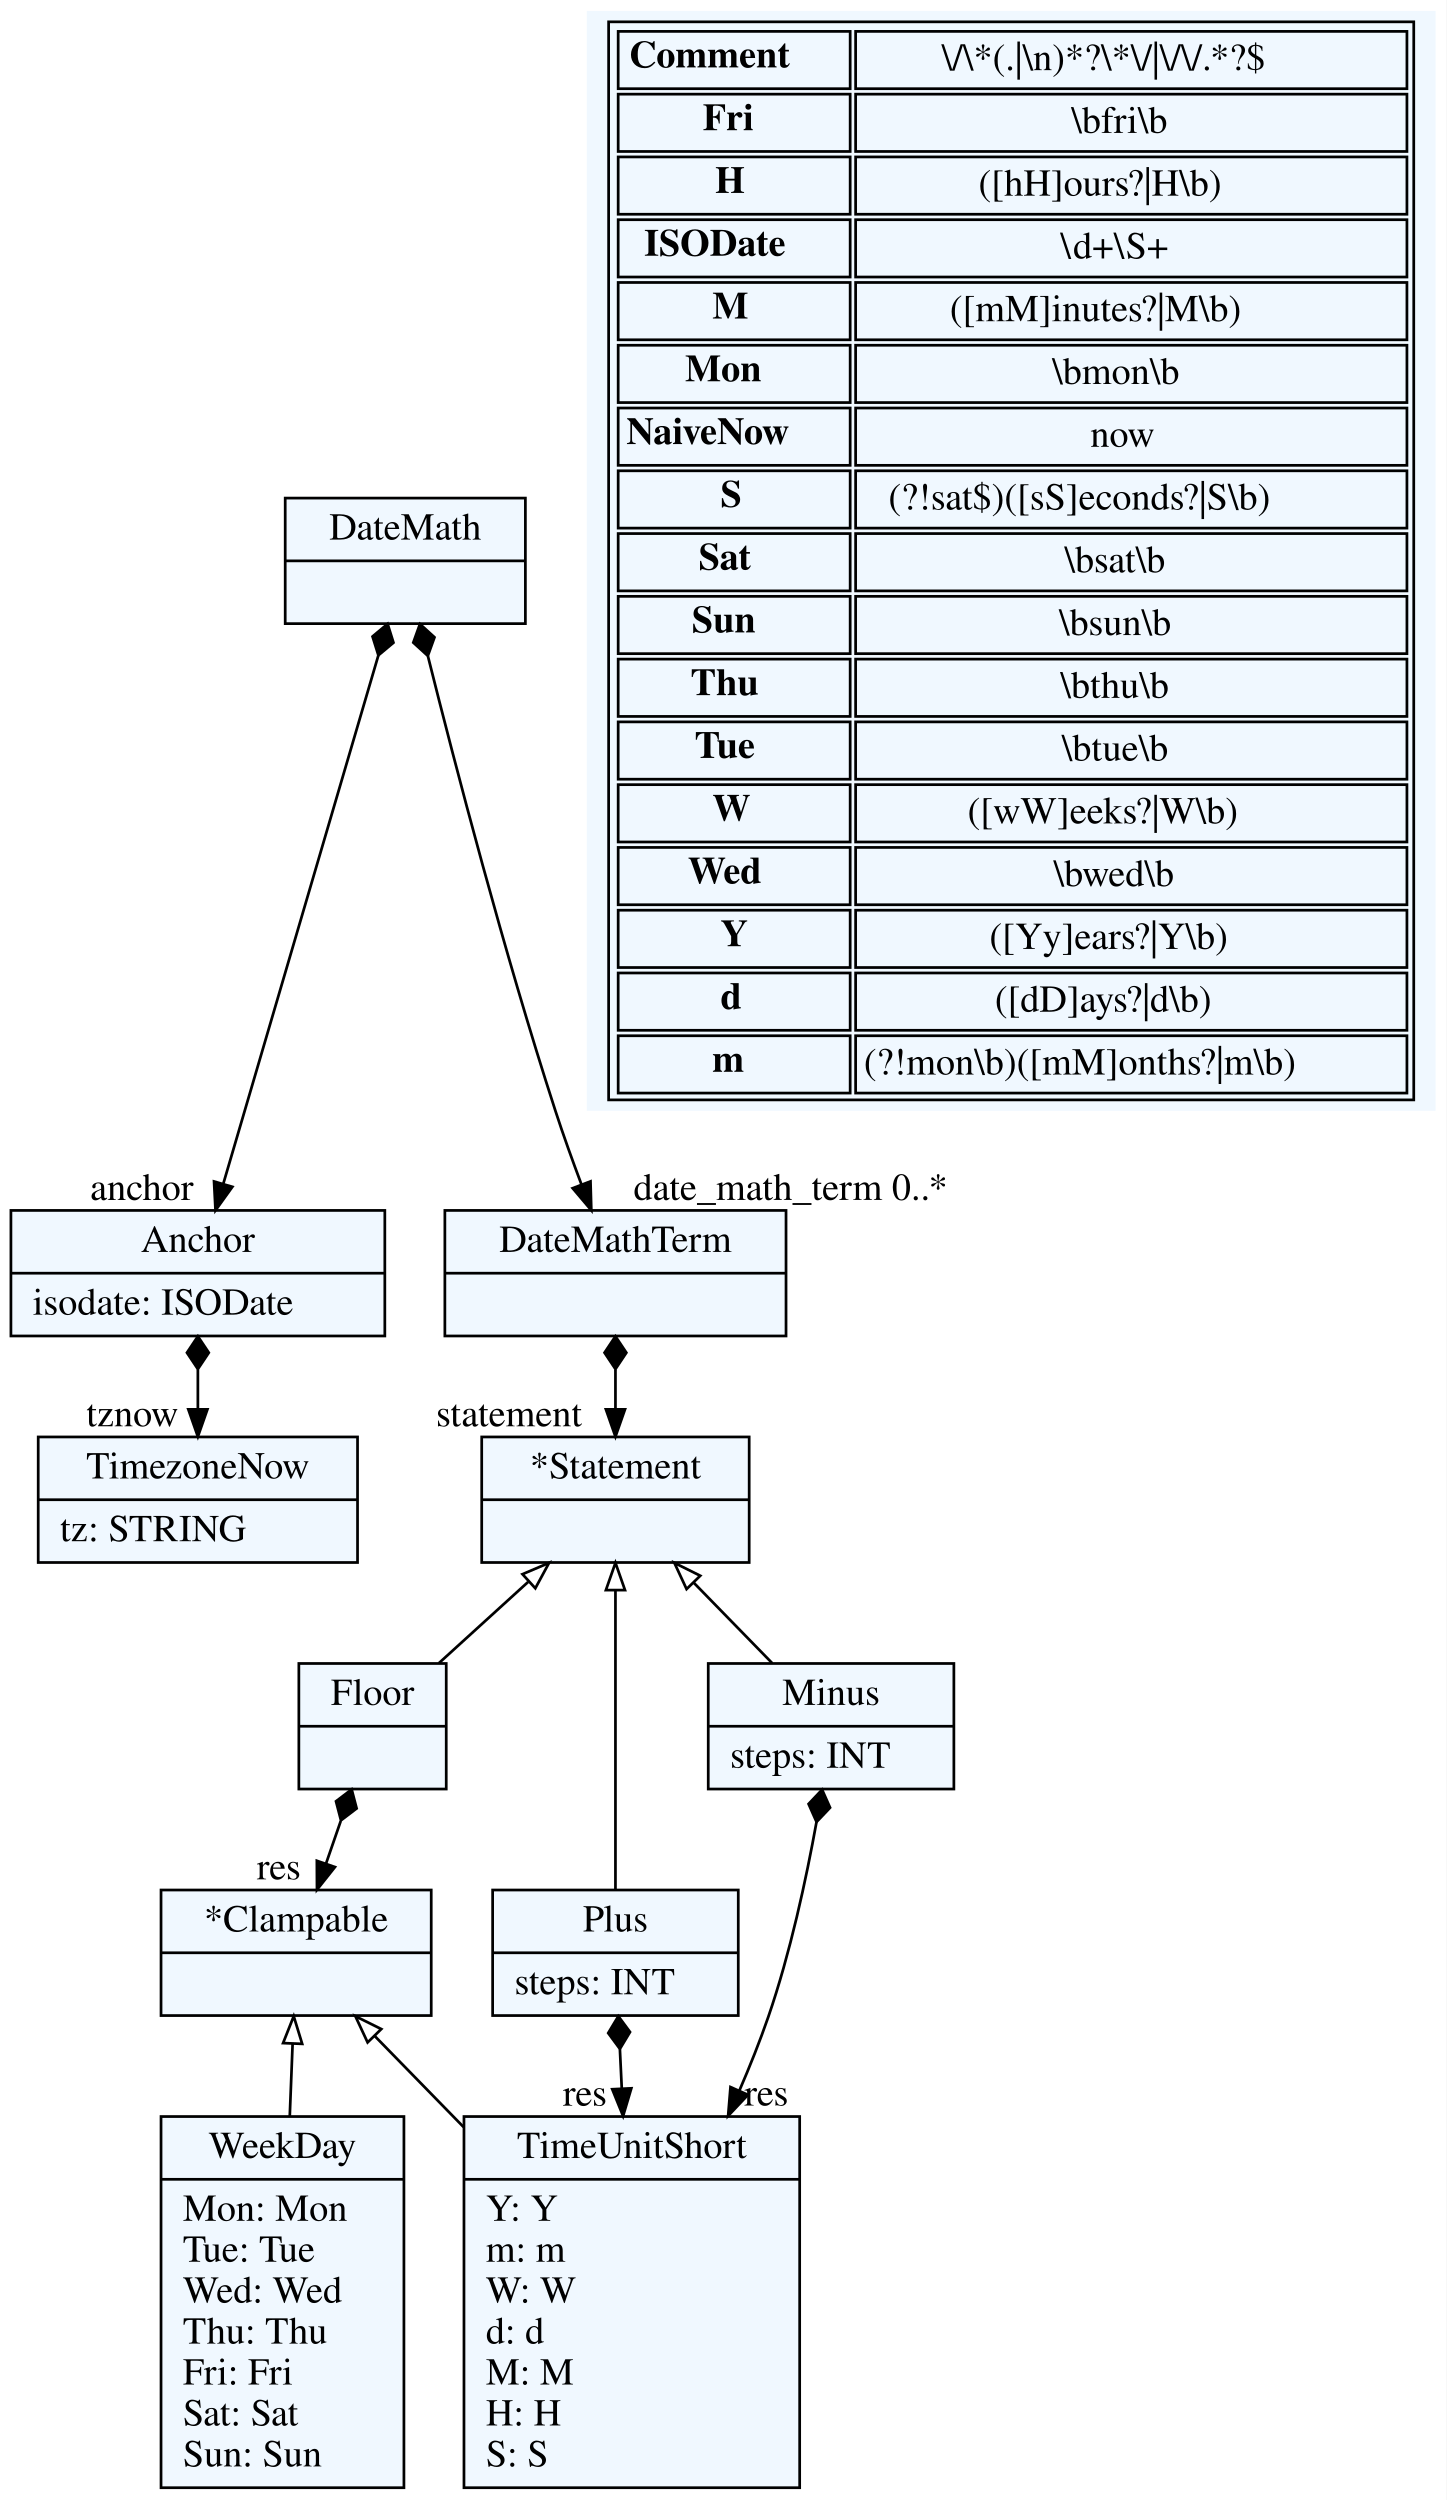
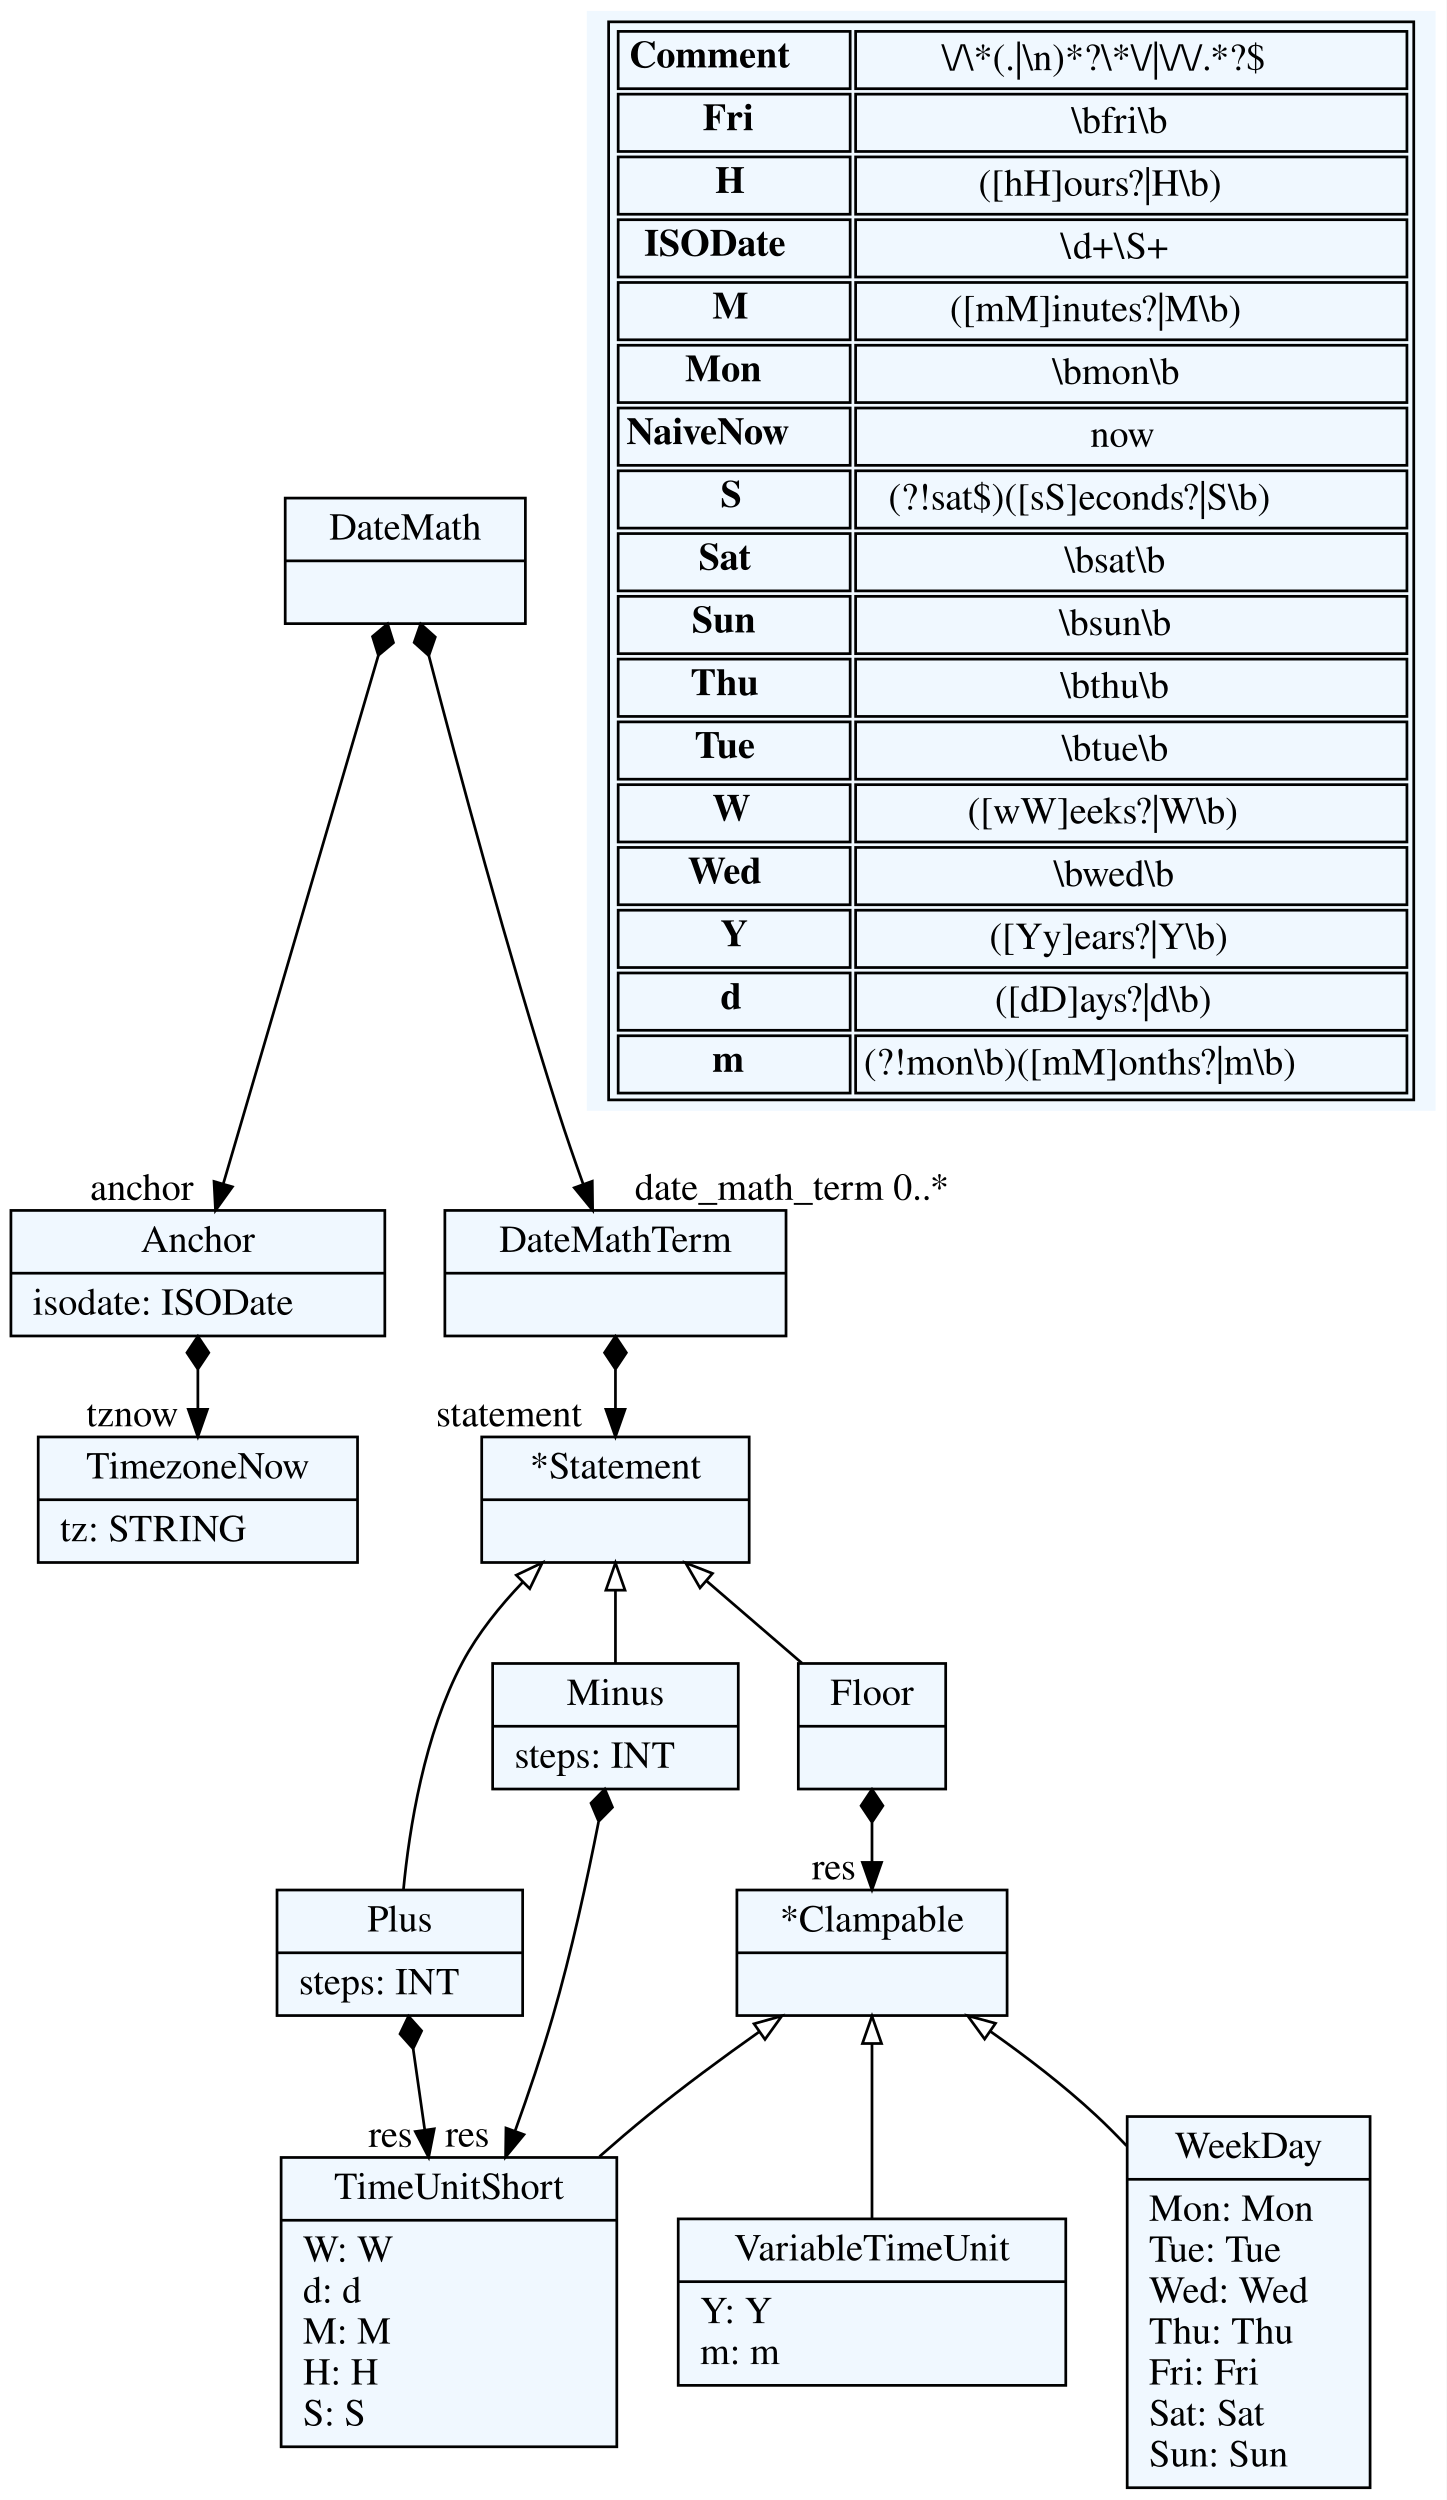
<svg xmlns="http://www.w3.org/2000/svg" width="530pt" height="916pt" viewBox="0.00 0.00 530.00 916.00">
  <g id="graph0" class="graph" transform="scale(1 1) rotate(0) translate(4 912)">
    <polygon fill="white" stroke="transparent" points="-4,4 -4,-912 526,-912 526,4 -4,4" />
    <g id="node1" class="node">
      <polygon fill="aliceblue" stroke="black" points="100.5,-683.5 100.5,-729.5 188.5,-729.5 188.5,-683.5 100.5,-683.5" />
      <text text-anchor="middle" x="144.5" y="-714.3" font-family="Times,serif" font-size="14.00">DateMath</text>
      <polyline fill="none" stroke="black" points="100.5,-706.5 188.5,-706.5 " />
      <text text-anchor="middle" x="144.5" y="-691.3" font-family="Times,serif" font-size="14.00"> </text>
    </g>
    <g id="node2" class="node">
      <polygon fill="aliceblue" stroke="black" points="0,-422.5 0,-468.5 137,-468.5 137,-422.5 0,-422.5" />
      <text text-anchor="middle" x="68.5" y="-453.3" font-family="Times,serif" font-size="14.00">Anchor</text>
      <polyline fill="none" stroke="black" points="0,-445.5 137,-445.5 " />
      <text text-anchor="start" x="8" y="-430.3" font-family="Times,serif" font-size="14.00">isodate: ISODate</text>
    </g>
    <g id="edge1" class="edge">
      <path fill="none" stroke="black" d="M134.61,-671.79C119.85,-621.5 92.26,-527.47 77.83,-478.31" />
      <polygon fill="black" stroke="black" points="134.64,-671.9 140.17,-676.53 138.02,-683.42 132.49,-678.79 134.64,-671.9" />
      <polygon fill="black" stroke="black" points="81.14,-477.14 74.96,-468.53 74.42,-479.11 81.14,-477.14" />
      <text text-anchor="middle" x="47.96" y="-472.33" font-family="Times,serif" font-size="14.00">anchor </text>
    </g>
    <g id="node3" class="node">
      <polygon fill="aliceblue" stroke="black" points="159,-422.5 159,-468.5 284,-468.5 284,-422.5 159,-422.5" />
      <text text-anchor="middle" x="221.5" y="-453.3" font-family="Times,serif" font-size="14.00">DateMathTerm</text>
      <polyline fill="none" stroke="black" points="159,-445.5 284,-445.5 " />
      <text text-anchor="middle" x="221.5" y="-430.3" font-family="Times,serif" font-size="14.00"> </text>
    </g>
    <g id="edge2" class="edge">
-       <path fill="none" stroke="black" d="M152.78,-671.63C162.81,-631.53 180.71,-562.9 199.5,-505 202.37,-496.15 205.79,-486.67 209.06,-477.97" />
-       <polygon fill="black" stroke="black" points="152.76,-671.7 155.2,-678.49 149.87,-683.35 147.43,-676.56 152.76,-671.7" />
-       <polygon fill="black" stroke="black" points="212.36,-479.14 212.66,-468.55 205.82,-476.64 212.36,-479.14" />
-       <text text-anchor="middle" x="285.66" y="-472.35" font-family="Times,serif" font-size="14.00">date_math_term 0..*</text>
+       <path fill="none" stroke="black" d="M153.15,-671.69C163.57,-631.65 181.99,-563.08 200.5,-505 203.31,-496.19 206.59,-486.71 209.72,-478.01" />
+       <polygon fill="black" stroke="black" points="153.12,-671.77 155.49,-678.58 150.12,-683.39 147.75,-676.58 153.12,-671.77" />
+       <polygon fill="black" stroke="black" points="213.01,-479.19 213.14,-468.59 206.43,-476.8 213.01,-479.19" />
+       <text text-anchor="middle" x="286.14" y="-472.39" font-family="Times,serif" font-size="14.00">date_math_term 0..*</text>
    </g>
    <g id="node4" class="node">
      <polygon fill="aliceblue" stroke="black" points="10,-339.5 10,-385.5 127,-385.5 127,-339.5 10,-339.5" />
      <text text-anchor="middle" x="68.5" y="-370.3" font-family="Times,serif" font-size="14.00">TimezoneNow</text>
      <polyline fill="none" stroke="black" points="10,-362.5 127,-362.5 " />
      <text text-anchor="start" x="18" y="-347.3" font-family="Times,serif" font-size="14.00">tz: STRING</text>
    </g>
    <g id="edge3" class="edge">
      <path fill="none" stroke="black" d="M68.5,-410.2C68.5,-405.39 68.5,-400.45 68.5,-395.68" />
      <polygon fill="black" stroke="black" points="68.5,-410.37 72.5,-416.37 68.5,-422.37 64.5,-416.37 68.5,-410.37" />
      <polygon fill="black" stroke="black" points="72,-395.61 68.5,-385.61 65,-395.61 72,-395.61" />
      <text text-anchor="middle" x="44.5" y="-389.41" font-family="Times,serif" font-size="14.00">tznow </text>
    </g>
    <g id="node5" class="node">
      <polygon fill="aliceblue" stroke="black" points="172.5,-339.5 172.5,-385.5 270.5,-385.5 270.5,-339.5 172.5,-339.5" />
      <text text-anchor="middle" x="221.5" y="-370.3" font-family="Times,serif" font-size="14.00">*Statement</text>
      <polyline fill="none" stroke="black" points="172.5,-362.5 270.5,-362.5 " />
      <text text-anchor="middle" x="221.5" y="-347.3" font-family="Times,serif" font-size="14.00"> </text>
    </g>
    <g id="edge4" class="edge">
      <path fill="none" stroke="black" d="M221.5,-410.2C221.5,-405.39 221.5,-400.45 221.5,-395.68" />
      <polygon fill="black" stroke="black" points="221.5,-410.37 225.5,-416.37 221.5,-422.37 217.5,-416.37 221.5,-410.37" />
      <polygon fill="black" stroke="black" points="225,-395.61 221.5,-385.61 218,-395.61 225,-395.61" />
      <text text-anchor="middle" x="182.5" y="-389.41" font-family="Times,serif" font-size="14.00">statement </text>
    </g>
    <g id="node6" class="node">
-       <polygon fill="aliceblue" stroke="black" points="105.5,-256.5 105.5,-302.5 159.5,-302.5 159.5,-256.5 105.5,-256.5" />
-       <text text-anchor="middle" x="132.5" y="-287.3" font-family="Times,serif" font-size="14.00">Floor</text>
-       <polyline fill="none" stroke="black" points="105.5,-279.5 159.5,-279.5 " />
-       <text text-anchor="middle" x="132.5" y="-264.3" font-family="Times,serif" font-size="14.00"> </text>
+       <polygon fill="aliceblue" stroke="black" points="288.5,-256.5 288.5,-302.5 342.5,-302.5 342.5,-256.5 288.5,-256.5" />
+       <text text-anchor="middle" x="315.5" y="-287.3" font-family="Times,serif" font-size="14.00">Floor</text>
+       <polyline fill="none" stroke="black" points="288.5,-279.5 342.5,-279.5 " />
+       <text text-anchor="middle" x="315.5" y="-264.3" font-family="Times,serif" font-size="14.00"> </text>
    </g>
    <g id="edge5" class="edge">
-       <path fill="none" stroke="black" d="M189.55,-332.42C178.76,-322.6 166.89,-311.8 156.79,-302.61" />
-       <polygon fill="none" stroke="black" points="187.43,-335.22 197.18,-339.37 192.14,-330.05 187.43,-335.22" />
+       <path fill="none" stroke="black" d="M254.91,-332.71C266.4,-322.81 279.07,-311.89 289.85,-302.61" />
+       <polygon fill="none" stroke="black" points="252.48,-330.19 247.19,-339.37 257.05,-335.49 252.48,-330.19" />
    </g>
    <g id="node7" class="node">
-       <polygon fill="aliceblue" stroke="black" points="176.5,-173.5 176.5,-219.5 266.5,-219.5 266.5,-173.5 176.5,-173.5" />
-       <text text-anchor="middle" x="221.5" y="-204.3" font-family="Times,serif" font-size="14.00">Plus</text>
-       <polyline fill="none" stroke="black" points="176.5,-196.5 266.5,-196.5 " />
-       <text text-anchor="start" x="184.5" y="-181.3" font-family="Times,serif" font-size="14.00">steps: INT</text>
+       <polygon fill="aliceblue" stroke="black" points="97.5,-173.5 97.5,-219.5 187.5,-219.5 187.5,-173.5 97.5,-173.5" />
+       <text text-anchor="middle" x="142.5" y="-204.3" font-family="Times,serif" font-size="14.00">Plus</text>
+       <polyline fill="none" stroke="black" points="97.5,-196.5 187.5,-196.5 " />
+       <text text-anchor="start" x="105.5" y="-181.3" font-family="Times,serif" font-size="14.00">steps: INT</text>
    </g>
    <g id="edge6" class="edge">
-       <path fill="none" stroke="black" d="M221.5,-329.08C221.5,-296.66 221.5,-247.68 221.5,-219.53" />
-       <polygon fill="none" stroke="black" points="218,-329.38 221.5,-339.38 225,-329.38 218,-329.38" />
+       <path fill="none" stroke="black" d="M187.46,-332.21C179.19,-323.56 171.12,-313.56 165.5,-303 151.41,-276.52 145.95,-241.93 143.83,-219.71" />
+       <polygon fill="none" stroke="black" points="185.17,-334.87 194.72,-339.44 190.11,-329.91 185.17,-334.87" />
    </g>
    <g id="node8" class="node">
-       <polygon fill="aliceblue" stroke="black" points="255.5,-256.5 255.5,-302.5 345.5,-302.5 345.5,-256.5 255.5,-256.5" />
-       <text text-anchor="middle" x="300.5" y="-287.3" font-family="Times,serif" font-size="14.00">Minus</text>
-       <polyline fill="none" stroke="black" points="255.5,-279.5 345.5,-279.5 " />
-       <text text-anchor="start" x="263.5" y="-264.3" font-family="Times,serif" font-size="14.00">steps: INT</text>
+       <polygon fill="aliceblue" stroke="black" points="176.5,-256.5 176.5,-302.5 266.5,-302.5 266.5,-256.5 176.5,-256.5" />
+       <text text-anchor="middle" x="221.5" y="-287.3" font-family="Times,serif" font-size="14.00">Minus</text>
+       <polyline fill="none" stroke="black" points="176.5,-279.5 266.5,-279.5 " />
+       <text text-anchor="start" x="184.5" y="-264.3" font-family="Times,serif" font-size="14.00">steps: INT</text>
    </g>
    <g id="edge7" class="edge">
-       <path fill="none" stroke="black" d="M250.14,-332.14C259.64,-322.39 270.06,-311.71 278.94,-302.61" />
-       <polygon fill="none" stroke="black" points="247.56,-329.76 243.09,-339.37 252.57,-334.65 247.56,-329.76" />
+       <path fill="none" stroke="black" d="M221.5,-329.25C221.5,-320.31 221.5,-310.82 221.5,-302.61" />
+       <polygon fill="none" stroke="black" points="218,-329.37 221.5,-339.37 225,-329.37 218,-329.37" />
    </g>
    <g id="node9" class="node">
-       <polygon fill="aliceblue" stroke="black" points="55,-173.5 55,-219.5 154,-219.5 154,-173.5 55,-173.5" />
-       <text text-anchor="middle" x="104.5" y="-204.3" font-family="Times,serif" font-size="14.00">*Clampable</text>
-       <polyline fill="none" stroke="black" points="55,-196.5 154,-196.5 " />
-       <text text-anchor="middle" x="104.5" y="-181.3" font-family="Times,serif" font-size="14.00"> </text>
+       <polygon fill="aliceblue" stroke="black" points="266,-173.5 266,-219.5 365,-219.5 365,-173.5 266,-173.5" />
+       <text text-anchor="middle" x="315.5" y="-204.3" font-family="Times,serif" font-size="14.00">*Clampable</text>
+       <polyline fill="none" stroke="black" points="266,-196.5 365,-196.5 " />
+       <text text-anchor="middle" x="315.5" y="-181.3" font-family="Times,serif" font-size="14.00"> </text>
    </g>
    <g id="edge8" class="edge">
-       <path fill="none" stroke="black" d="M120.85,-244.78C119.05,-239.6 117.21,-234.27 115.44,-229.14" />
-       <polygon fill="black" stroke="black" points="120.93,-245.02 126.67,-249.39 124.85,-256.37 119.11,-252 120.93,-245.02" />
-       <polygon fill="black" stroke="black" points="118.72,-227.91 112.14,-219.61 112.1,-230.2 118.72,-227.91" />
-       <text text-anchor="middle" x="98.14" y="-223.41" font-family="Times,serif" font-size="14.00">res </text>
+       <path fill="none" stroke="black" d="M315.5,-244.2C315.5,-239.39 315.5,-234.45 315.5,-229.68" />
+       <polygon fill="black" stroke="black" points="315.5,-244.37 319.5,-250.37 315.5,-256.37 311.5,-250.37 315.5,-244.37" />
+       <polygon fill="black" stroke="black" points="319,-229.61 315.5,-219.61 312,-229.61 319,-229.61" />
+       <text text-anchor="middle" x="301.5" y="-223.41" font-family="Times,serif" font-size="14.00">res </text>
    </g>
    <g id="node10" class="node">
-       <polygon fill="aliceblue" stroke="black" points="166,-0.5 166,-136.5 289,-136.5 289,-0.5 166,-0.5" />
-       <text text-anchor="middle" x="227.5" y="-121.3" font-family="Times,serif" font-size="14.00">TimeUnitShort</text>
-       <polyline fill="none" stroke="black" points="166,-113.5 289,-113.5 " />
-       <text text-anchor="start" x="174" y="-98.3" font-family="Times,serif" font-size="14.00">Y: Y</text>
-       <text text-anchor="start" x="174" y="-83.3" font-family="Times,serif" font-size="14.00">m: m</text>
-       <text text-anchor="start" x="174" y="-68.3" font-family="Times,serif" font-size="14.00">W: W</text>
-       <text text-anchor="start" x="174" y="-53.3" font-family="Times,serif" font-size="14.00">d: d</text>
-       <text text-anchor="start" x="174" y="-38.3" font-family="Times,serif" font-size="14.00">M: M</text>
-       <text text-anchor="start" x="174" y="-23.3" font-family="Times,serif" font-size="14.00">H: H</text>
-       <text text-anchor="start" x="174" y="-8.3" font-family="Times,serif" font-size="14.00">S: S</text>
+       <polygon fill="aliceblue" stroke="black" points="99,-15.5 99,-121.5 222,-121.5 222,-15.5 99,-15.5" />
+       <text text-anchor="middle" x="160.5" y="-106.3" font-family="Times,serif" font-size="14.00">TimeUnitShort</text>
+       <polyline fill="none" stroke="black" points="99,-98.5 222,-98.5 " />
+       <text text-anchor="start" x="107" y="-83.3" font-family="Times,serif" font-size="14.00">W: W</text>
+       <text text-anchor="start" x="107" y="-68.3" font-family="Times,serif" font-size="14.00">d: d</text>
+       <text text-anchor="start" x="107" y="-53.3" font-family="Times,serif" font-size="14.00">M: M</text>
+       <text text-anchor="start" x="107" y="-38.3" font-family="Times,serif" font-size="14.00">H: H</text>
+       <text text-anchor="start" x="107" y="-23.3" font-family="Times,serif" font-size="14.00">S: S</text>
    </g>
    <g id="edge9" class="edge">
-       <path fill="none" stroke="black" d="M223.13,-161.17C223.35,-156.63 223.58,-151.83 223.81,-146.91" />
-       <polygon fill="black" stroke="black" points="223.13,-161.28 226.84,-167.46 222.56,-173.26 218.85,-167.08 223.13,-161.28" />
-       <polygon fill="black" stroke="black" points="227.32,-146.84 224.3,-136.68 220.33,-146.5 227.32,-146.84" />
-       <text text-anchor="middle" x="210.3" y="-140.48" font-family="Times,serif" font-size="14.00">res </text>
+       <path fill="none" stroke="black" d="M147.39,-161.29C148.7,-152.12 150.16,-141.91 151.61,-131.73" />
+       <polygon fill="black" stroke="black" points="147.37,-161.38 150.48,-167.89 145.68,-173.26 142.57,-166.76 147.37,-161.38" />
+       <polygon fill="black" stroke="black" points="155.11,-131.99 153.06,-121.59 148.18,-131 155.11,-131.99" />
+       <text text-anchor="middle" x="139.06" y="-125.39" font-family="Times,serif" font-size="14.00">res </text>
    </g>
    <g id="edge10" class="edge">
-       <path fill="none" stroke="black" d="M295.17,-244.43C291.39,-223.49 285.54,-196.3 277.5,-173 274.43,-164.11 270.8,-154.99 266.91,-146.01" />
-       <polygon fill="black" stroke="black" points="295.18,-244.44 300.14,-249.67 297.22,-256.26 292.26,-251.03 295.18,-244.44" />
-       <polygon fill="black" stroke="black" points="270.05,-144.45 262.78,-136.74 263.65,-147.3 270.05,-144.45" />
-       <text text-anchor="middle" x="276.78" y="-140.54" font-family="Times,serif" font-size="14.00">res </text>
+       <path fill="none" stroke="black" d="M215.3,-244.39C211.21,-223.59 205.36,-196.55 198.5,-173 194.54,-159.39 189.69,-145 184.8,-131.42" />
+       <polygon fill="black" stroke="black" points="215.35,-244.67 220.41,-249.81 217.61,-256.46 212.55,-251.32 215.35,-244.67" />
+       <polygon fill="black" stroke="black" points="187.97,-129.88 181.24,-121.69 181.39,-132.28 187.97,-129.88" />
+       <text text-anchor="middle" x="167.24" y="-125.49" font-family="Times,serif" font-size="14.00">res </text>
    </g>
    <g id="edge12" class="edge">
-       <path fill="none" stroke="black" d="M133.37,-165.93C143.17,-155.89 154.52,-144.26 165.87,-132.63" />
-       <polygon fill="none" stroke="black" points="130.69,-163.66 126.21,-173.26 135.7,-168.55 130.69,-163.66" />
+       <path fill="none" stroke="black" d="M274.01,-167.43C260.8,-158.09 246.3,-147.41 233.5,-137 227.61,-132.21 221.59,-127.07 215.65,-121.84" />
+       <polygon fill="none" stroke="black" points="272.27,-170.49 282.47,-173.36 276.29,-164.76 272.27,-170.49" />
    </g>
    <g id="node11" class="node">
-       <polygon fill="aliceblue" stroke="black" points="55,-0.5 55,-136.5 144,-136.5 144,-0.5 55,-0.5" />
-       <text text-anchor="middle" x="99.5" y="-121.3" font-family="Times,serif" font-size="14.00">WeekDay</text>
-       <polyline fill="none" stroke="black" points="55,-113.5 144,-113.5 " />
-       <text text-anchor="start" x="63" y="-98.3" font-family="Times,serif" font-size="14.00">Mon: Mon</text>
-       <text text-anchor="start" x="63" y="-83.3" font-family="Times,serif" font-size="14.00">Tue: Tue</text>
-       <text text-anchor="start" x="63" y="-68.3" font-family="Times,serif" font-size="14.00">Wed: Wed</text>
-       <text text-anchor="start" x="63" y="-53.3" font-family="Times,serif" font-size="14.00">Thu: Thu</text>
-       <text text-anchor="start" x="63" y="-38.3" font-family="Times,serif" font-size="14.00">Fri: Fri</text>
-       <text text-anchor="start" x="63" y="-23.3" font-family="Times,serif" font-size="14.00">Sat: Sat</text>
-       <text text-anchor="start" x="63" y="-8.3" font-family="Times,serif" font-size="14.00">Sun: Sun</text>
+       <polygon fill="aliceblue" stroke="black" points="244.5,-38 244.5,-99 386.5,-99 386.5,-38 244.5,-38" />
+       <text text-anchor="middle" x="315.5" y="-83.8" font-family="Times,serif" font-size="14.00">VariableTimeUnit</text>
+       <polyline fill="none" stroke="black" points="244.5,-76 386.5,-76 " />
+       <text text-anchor="start" x="252.5" y="-60.8" font-family="Times,serif" font-size="14.00">Y: Y</text>
+       <text text-anchor="start" x="252.5" y="-45.8" font-family="Times,serif" font-size="14.00">m: m</text>
+     </g>
+     <g id="edge13" class="edge">
+       <path fill="none" stroke="black" d="M315.5,-163.19C315.5,-143.42 315.5,-118.33 315.5,-99.08" />
+       <polygon fill="none" stroke="black" points="312,-163.26 315.5,-173.26 319,-163.26 312,-163.26" />
+     </g>
+     <g id="node12" class="node">
+       <polygon fill="aliceblue" stroke="black" points="409,-0.5 409,-136.5 498,-136.5 498,-0.5 409,-0.5" />
+       <text text-anchor="middle" x="453.5" y="-121.3" font-family="Times,serif" font-size="14.00">WeekDay</text>
+       <polyline fill="none" stroke="black" points="409,-113.5 498,-113.5 " />
+       <text text-anchor="start" x="417" y="-98.3" font-family="Times,serif" font-size="14.00">Mon: Mon</text>
+       <text text-anchor="start" x="417" y="-83.3" font-family="Times,serif" font-size="14.00">Tue: Tue</text>
+       <text text-anchor="start" x="417" y="-68.3" font-family="Times,serif" font-size="14.00">Wed: Wed</text>
+       <text text-anchor="start" x="417" y="-53.3" font-family="Times,serif" font-size="14.00">Thu: Thu</text>
+       <text text-anchor="start" x="417" y="-38.3" font-family="Times,serif" font-size="14.00">Fri: Fri</text>
+       <text text-anchor="start" x="417" y="-23.3" font-family="Times,serif" font-size="14.00">Sat: Sat</text>
+       <text text-anchor="start" x="417" y="-8.3" font-family="Times,serif" font-size="14.00">Sun: Sun</text>
    </g>
    <g id="edge11" class="edge">
-       <path fill="none" stroke="black" d="M103.21,-163.12C102.89,-154.95 102.53,-145.87 102.17,-136.68" />
-       <polygon fill="none" stroke="black" points="99.72,-163.41 103.62,-173.26 106.72,-163.13 99.72,-163.41" />
-     </g>
-     <g id="node12" class="node">
+       <path fill="none" stroke="black" d="M358.89,-167.69C371.85,-158.56 385.73,-147.94 397.5,-137 401.29,-133.48 405.06,-129.7 408.76,-125.79" />
+       <polygon fill="none" stroke="black" points="356.77,-164.89 350.53,-173.45 360.75,-170.65 356.77,-164.89" />
+     </g>
+     <g id="node13" class="node">
      <polygon fill="aliceblue" stroke="transparent" points="522,-908 211,-908 211,-505 522,-505 522,-908" />
      <polygon fill="none" stroke="black" points="222.5,-879.5 222.5,-900.5 307.5,-900.5 307.5,-879.5 222.5,-879.5" />
      <text text-anchor="start" x="226.5" y="-887.3" font-family="Times,serif" font-weight="bold" font-size="14.00">Comment</text>
      <polygon fill="none" stroke="black" points="309.5,-879.5 309.5,-900.5 511.5,-900.5 511.5,-879.5 309.5,-879.5" />
      <text text-anchor="start" x="341" y="-886.3" font-family="Times,serif" font-size="14.00">\/\*(.|\n)*?\*\/|\/\/.*?$</text>
      <polygon fill="none" stroke="black" points="222.5,-856.5 222.5,-877.5 307.5,-877.5 307.5,-856.5 222.5,-856.5" />
      <text text-anchor="start" x="253.5" y="-864.3" font-family="Times,serif" font-weight="bold" font-size="14.00">Fri</text>
      <polygon fill="none" stroke="black" points="309.5,-856.5 309.5,-877.5 511.5,-877.5 511.5,-856.5 309.5,-856.5" />
      <text text-anchor="start" x="388.5" y="-863.3" font-family="Times,serif" font-size="14.00">\bfri\b</text>
      <polygon fill="none" stroke="black" points="222.5,-833.5 222.5,-854.5 307.5,-854.5 307.5,-833.5 222.5,-833.5" />
      <text text-anchor="start" x="258" y="-841.3" font-family="Times,serif" font-weight="bold" font-size="14.00">H</text>
      <polygon fill="none" stroke="black" points="309.5,-833.5 309.5,-854.5 511.5,-854.5 511.5,-833.5 309.5,-833.5" />
      <text text-anchor="start" x="354.5" y="-840.3" font-family="Times,serif" font-size="14.00">([hH]ours?|H\b)</text>
      <polygon fill="none" stroke="black" points="222.5,-810.5 222.5,-831.5 307.5,-831.5 307.5,-810.5 222.5,-810.5" />
      <text text-anchor="start" x="232" y="-818.3" font-family="Times,serif" font-weight="bold" font-size="14.00">ISODate</text>
      <polygon fill="none" stroke="black" points="309.5,-810.5 309.5,-831.5 511.5,-831.5 511.5,-810.5 309.5,-810.5" />
      <text text-anchor="start" x="384.5" y="-817.3" font-family="Times,serif" font-size="14.00">\d+\S+</text>
      <polygon fill="none" stroke="black" points="222.5,-787.5 222.5,-808.5 307.5,-808.5 307.5,-787.5 222.5,-787.5" />
      <text text-anchor="start" x="257" y="-795.3" font-family="Times,serif" font-weight="bold" font-size="14.00">M</text>
      <polygon fill="none" stroke="black" points="309.5,-787.5 309.5,-808.5 511.5,-808.5 511.5,-787.5 309.5,-787.5" />
      <text text-anchor="start" x="344" y="-794.3" font-family="Times,serif" font-size="14.00">([mM]inutes?|M\b)</text>
      <polygon fill="none" stroke="black" points="222.5,-764.5 222.5,-785.5 307.5,-785.5 307.5,-764.5 222.5,-764.5" />
      <text text-anchor="start" x="247" y="-772.3" font-family="Times,serif" font-weight="bold" font-size="14.00">Mon</text>
      <polygon fill="none" stroke="black" points="309.5,-764.5 309.5,-785.5 511.5,-785.5 511.5,-764.5 309.5,-764.5" />
      <text text-anchor="start" x="381.5" y="-771.3" font-family="Times,serif" font-size="14.00">\bmon\b</text>
      <polygon fill="none" stroke="black" points="222.5,-741.5 222.5,-762.5 307.5,-762.5 307.5,-741.5 222.5,-741.5" />
      <text text-anchor="start" x="225.5" y="-749.3" font-family="Times,serif" font-weight="bold" font-size="14.00">NaiveNow</text>
      <polygon fill="none" stroke="black" points="309.5,-741.5 309.5,-762.5 511.5,-762.5 511.5,-741.5 309.5,-741.5" />
      <text text-anchor="start" x="395.5" y="-748.3" font-family="Times,serif" font-size="14.00">now</text>
      <polygon fill="none" stroke="black" points="222.5,-718.5 222.5,-739.5 307.5,-739.5 307.5,-718.5 222.5,-718.5" />
      <text text-anchor="start" x="260" y="-726.3" font-family="Times,serif" font-weight="bold" font-size="14.00">S</text>
      <polygon fill="none" stroke="black" points="309.5,-718.5 309.5,-739.5 511.5,-739.5 511.5,-718.5 309.5,-718.5" />
      <text text-anchor="start" x="321.5" y="-725.3" font-family="Times,serif" font-size="14.00">(?!sat$)([sS]econds?|S\b)</text>
      <polygon fill="none" stroke="black" points="222.5,-695.5 222.5,-716.5 307.5,-716.5 307.5,-695.5 222.5,-695.5" />
      <text text-anchor="start" x="252" y="-703.3" font-family="Times,serif" font-weight="bold" font-size="14.00">Sat</text>
      <polygon fill="none" stroke="black" points="309.5,-695.5 309.5,-716.5 511.5,-716.5 511.5,-695.5 309.5,-695.5" />
      <text text-anchor="start" x="386" y="-702.3" font-family="Times,serif" font-size="14.00">\bsat\b</text>
      <polygon fill="none" stroke="black" points="222.5,-672.5 222.5,-693.5 307.5,-693.5 307.5,-672.5 222.5,-672.5" />
      <text text-anchor="start" x="249.5" y="-680.3" font-family="Times,serif" font-weight="bold" font-size="14.00">Sun</text>
      <polygon fill="none" stroke="black" points="309.5,-672.5 309.5,-693.5 511.5,-693.5 511.5,-672.5 309.5,-672.5" />
      <text text-anchor="start" x="384" y="-679.3" font-family="Times,serif" font-size="14.00">\bsun\b</text>
      <polygon fill="none" stroke="black" points="222.5,-649.5 222.5,-670.5 307.5,-670.5 307.5,-649.5 222.5,-649.5" />
      <text text-anchor="start" x="249" y="-657.3" font-family="Times,serif" font-weight="bold" font-size="14.00">Thu</text>
      <polygon fill="none" stroke="black" points="309.5,-649.5 309.5,-670.5 511.5,-670.5 511.5,-649.5 309.5,-649.5" />
      <text text-anchor="start" x="384.5" y="-656.3" font-family="Times,serif" font-size="14.00">\bthu\b</text>
      <polygon fill="none" stroke="black" points="222.5,-626.5 222.5,-647.5 307.5,-647.5 307.5,-626.5 222.5,-626.5" />
      <text text-anchor="start" x="250.5" y="-634.3" font-family="Times,serif" font-weight="bold" font-size="14.00">Tue</text>
      <polygon fill="none" stroke="black" points="309.5,-626.5 309.5,-647.5 511.5,-647.5 511.5,-626.5 309.5,-626.5" />
      <text text-anchor="start" x="385" y="-633.3" font-family="Times,serif" font-size="14.00">\btue\b</text>
      <polygon fill="none" stroke="black" points="222.5,-603.5 222.5,-624.5 307.5,-624.5 307.5,-603.5 222.5,-603.5" />
      <text text-anchor="start" x="257" y="-611.3" font-family="Times,serif" font-weight="bold" font-size="14.00">W</text>
      <polygon fill="none" stroke="black" points="309.5,-603.5 309.5,-624.5 511.5,-624.5 511.5,-603.5 309.5,-603.5" />
      <text text-anchor="start" x="350.5" y="-610.3" font-family="Times,serif" font-size="14.00">([wW]eeks?|W\b)</text>
      <polygon fill="none" stroke="black" points="222.5,-580.5 222.5,-601.5 307.5,-601.5 307.5,-580.5 222.5,-580.5" />
      <text text-anchor="start" x="248" y="-588.3" font-family="Times,serif" font-weight="bold" font-size="14.00">Wed</text>
      <polygon fill="none" stroke="black" points="309.5,-580.5 309.5,-601.5 511.5,-601.5 511.5,-580.5 309.5,-580.5" />
      <text text-anchor="start" x="382" y="-587.3" font-family="Times,serif" font-size="14.00">\bwed\b</text>
      <polygon fill="none" stroke="black" points="222.5,-557.5 222.5,-578.5 307.5,-578.5 307.5,-557.5 222.5,-557.5" />
      <text text-anchor="start" x="260" y="-565.3" font-family="Times,serif" font-weight="bold" font-size="14.00">Y</text>
      <polygon fill="none" stroke="black" points="309.5,-557.5 309.5,-578.5 511.5,-578.5 511.5,-557.5 309.5,-557.5" />
      <text text-anchor="start" x="358.5" y="-564.3" font-family="Times,serif" font-size="14.00">([Yy]ears?|Y\b)</text>
      <polygon fill="none" stroke="black" points="222.5,-534.5 222.5,-555.5 307.5,-555.5 307.5,-534.5 222.5,-534.5" />
      <text text-anchor="start" x="260" y="-542.3" font-family="Times,serif" font-weight="bold" font-size="14.00">d</text>
      <polygon fill="none" stroke="black" points="309.5,-534.5 309.5,-555.5 511.5,-555.5 511.5,-534.5 309.5,-534.5" />
      <text text-anchor="start" x="360.5" y="-541.3" font-family="Times,serif" font-size="14.00">([dD]ays?|d\b)</text>
      <polygon fill="none" stroke="black" points="222.5,-511.5 222.5,-532.5 307.5,-532.5 307.5,-511.5 222.5,-511.5" />
      <text text-anchor="start" x="257" y="-519.3" font-family="Times,serif" font-weight="bold" font-size="14.00">m</text>
      <polygon fill="none" stroke="black" points="309.5,-511.5 309.5,-532.5 511.5,-532.5 511.5,-511.5 309.5,-511.5" />
      <text text-anchor="start" x="312.5" y="-518.3" font-family="Times,serif" font-size="14.00">(?!mon\b)([mM]onths?|m\b)</text>
      <polygon fill="none" stroke="black" points="219,-509 219,-904 514,-904 514,-509 219,-509" />
    </g>
  </g>
</svg>
